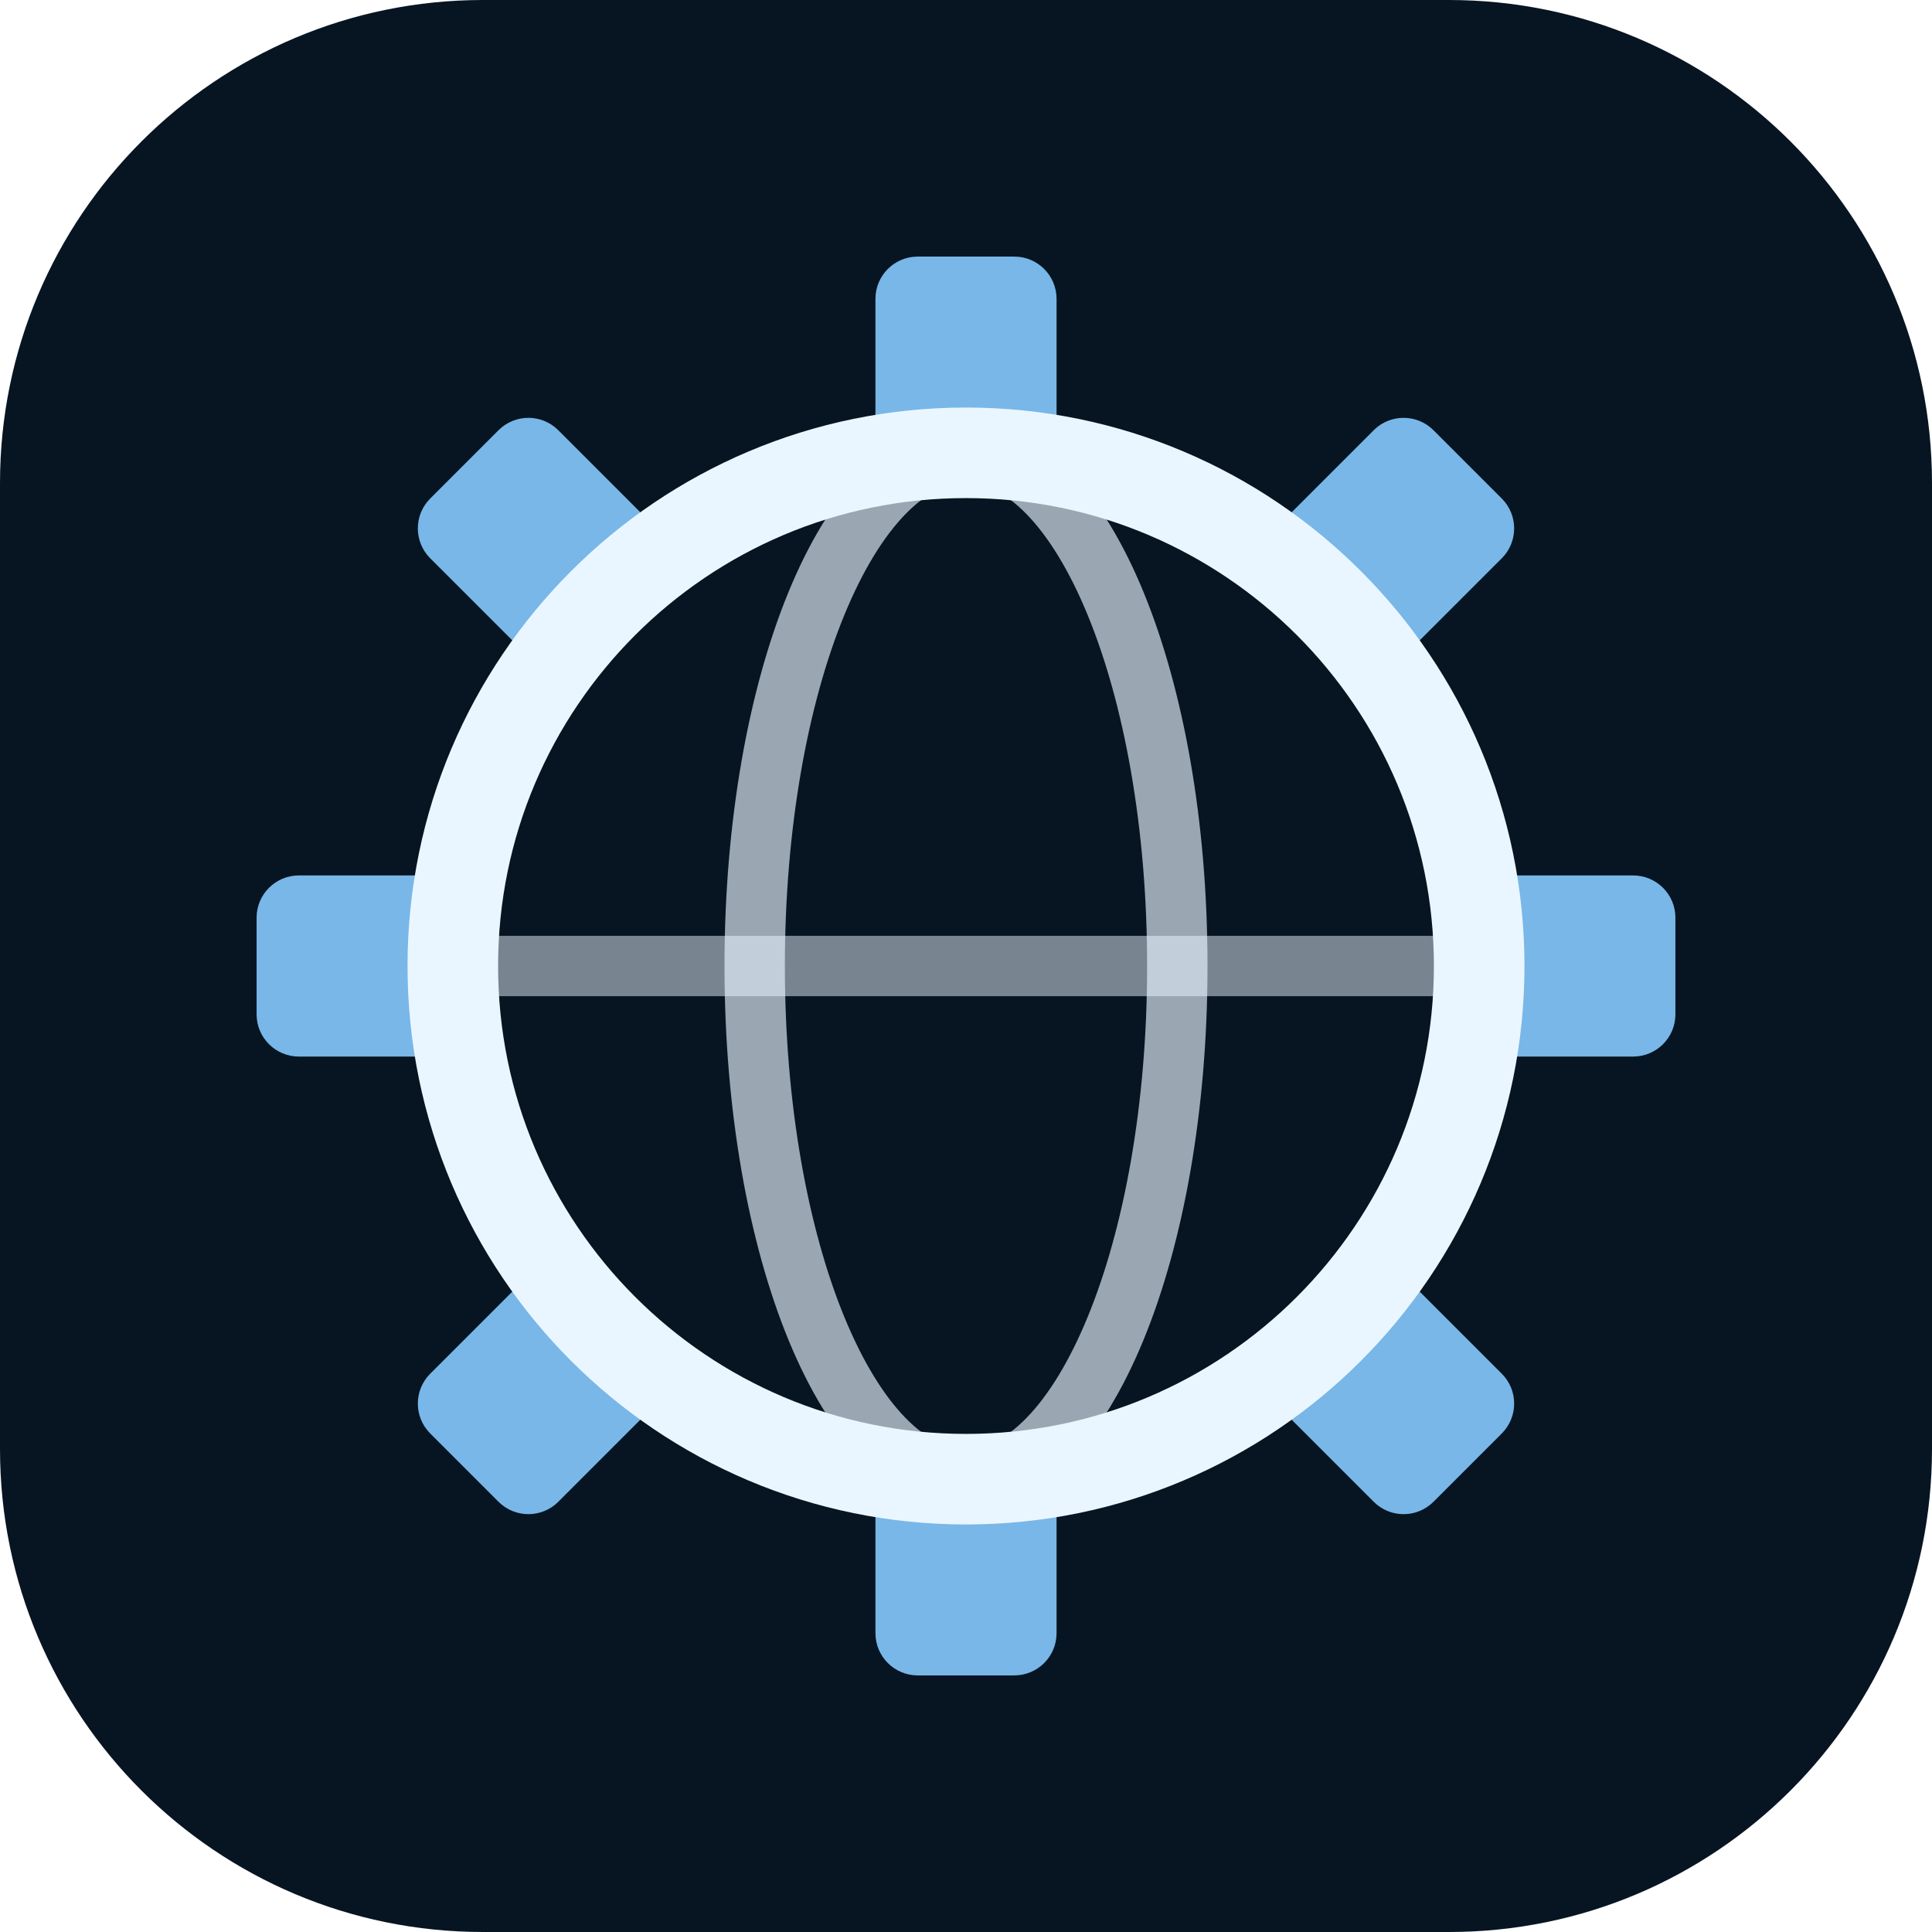
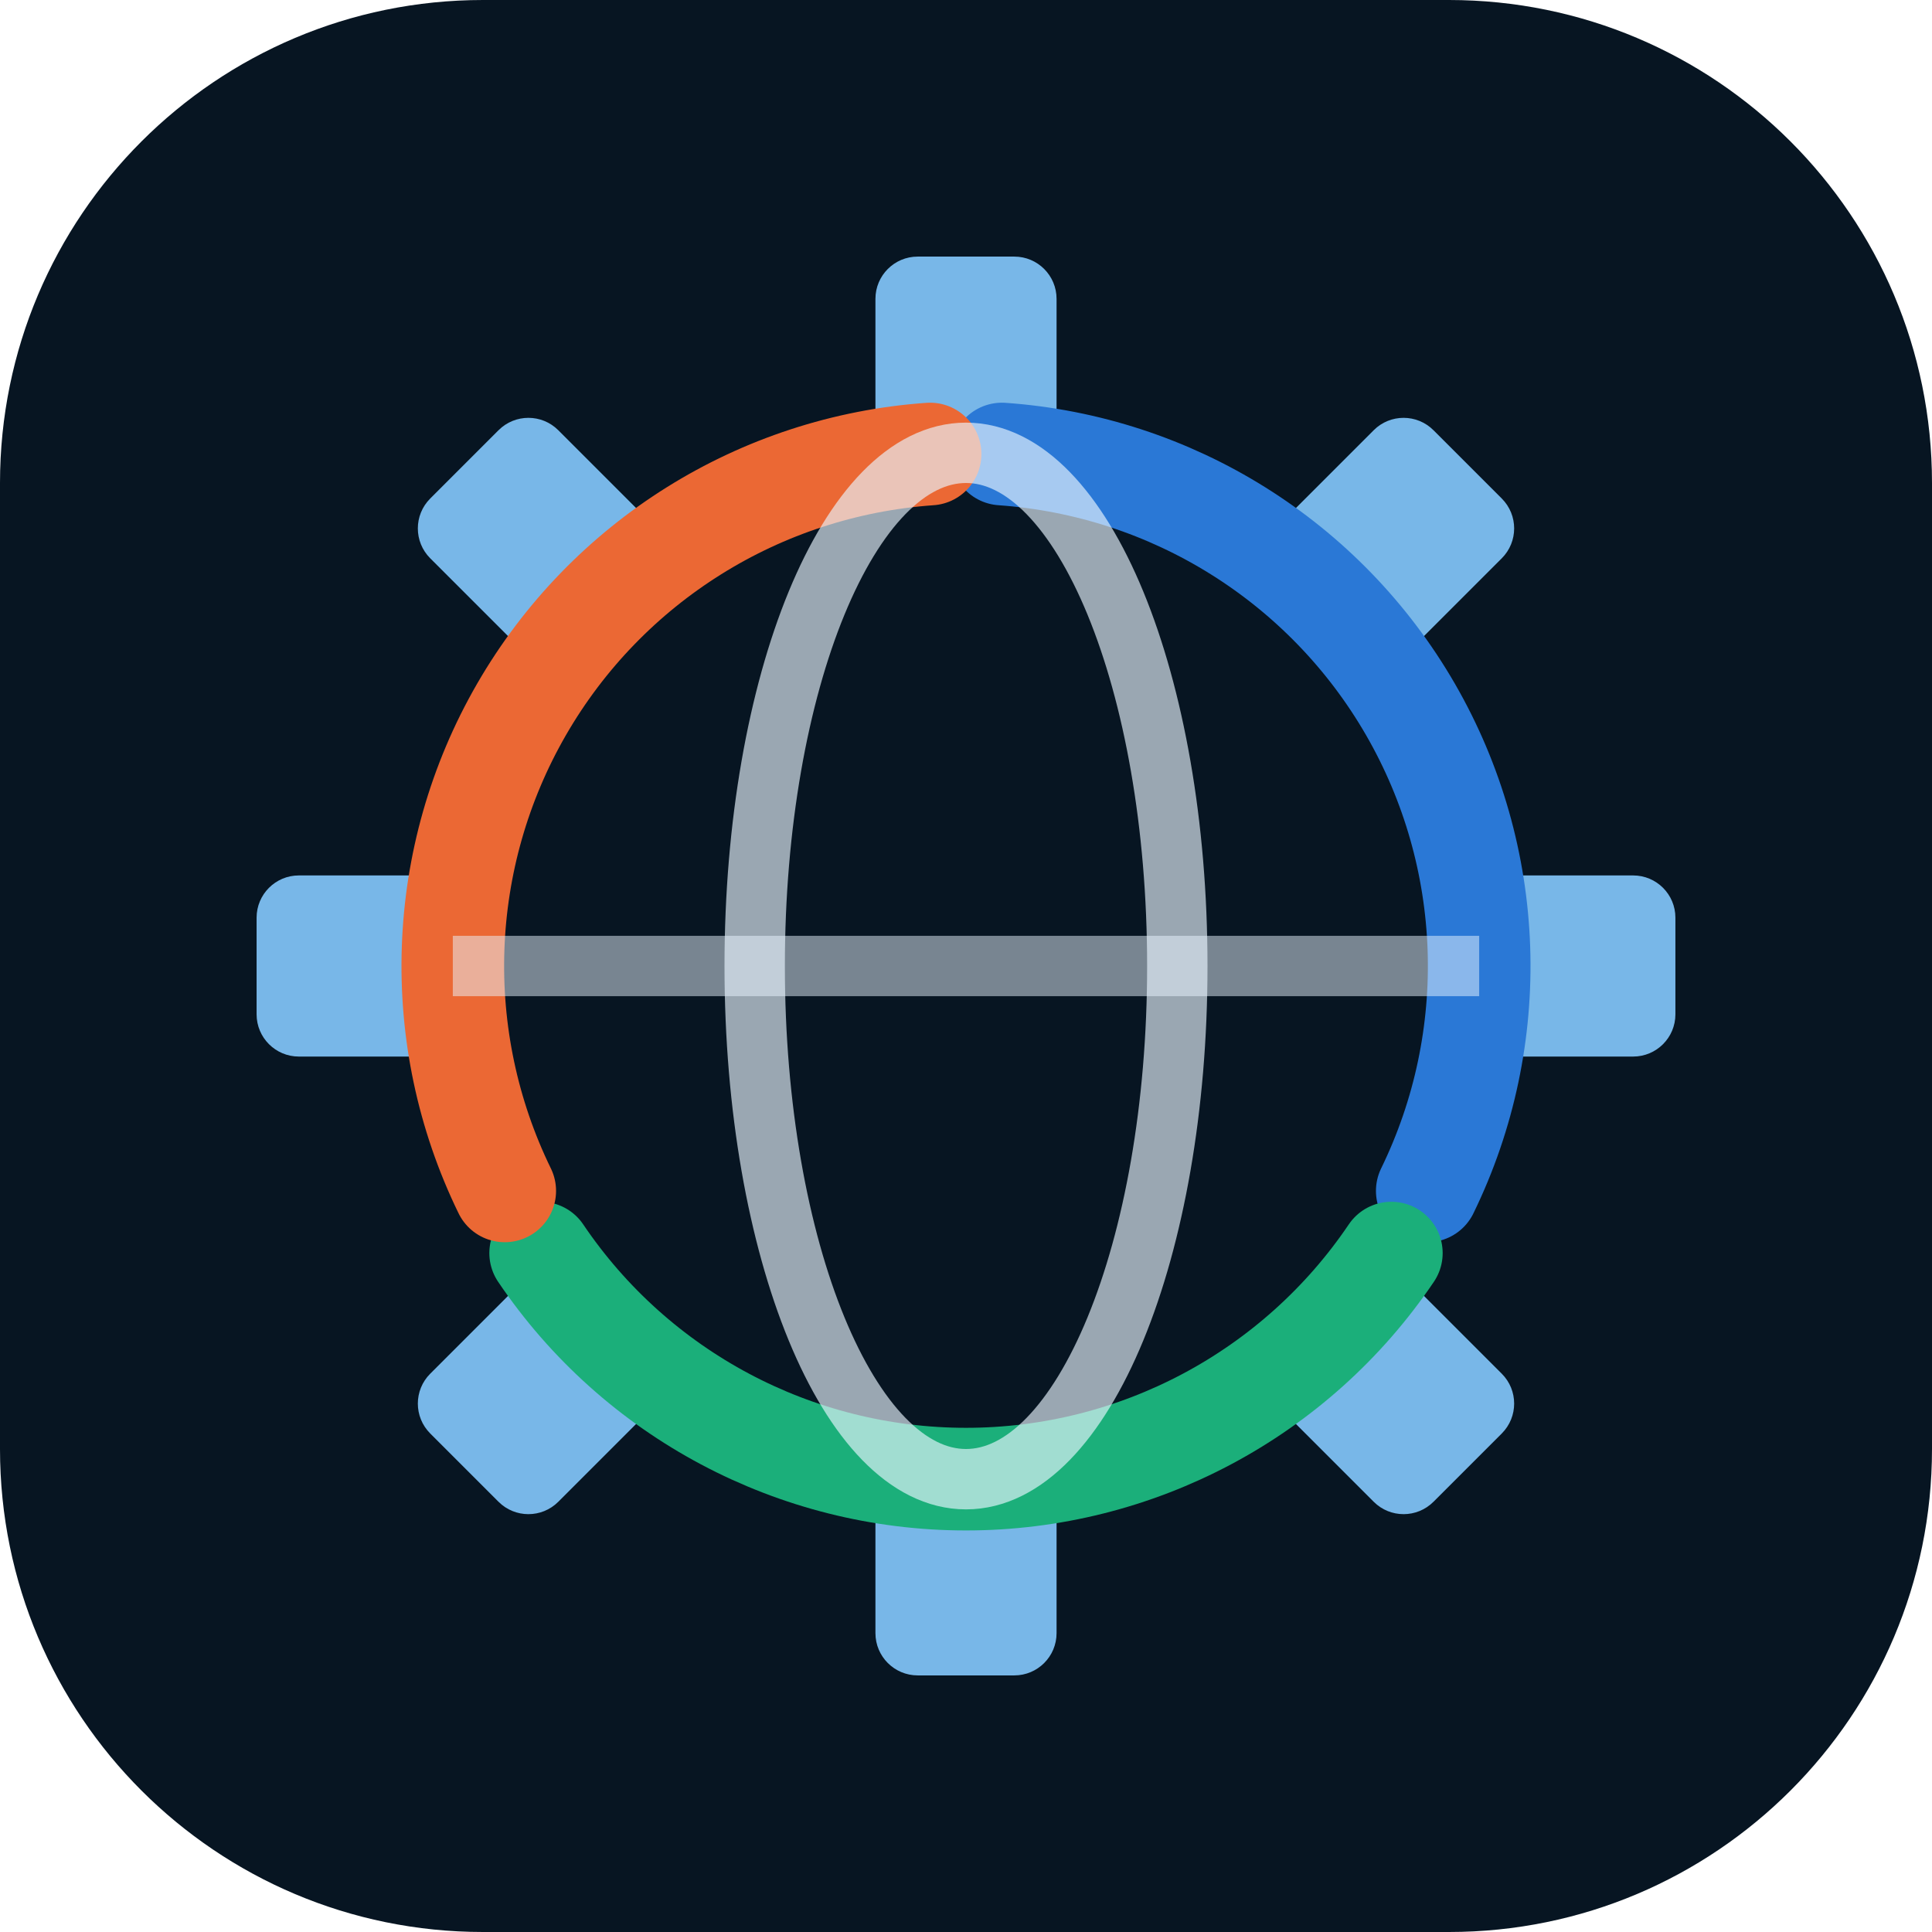
<svg xmlns="http://www.w3.org/2000/svg" width="64" height="64" viewBox="0 0 64 64" fill="none">
  <rect width="64" height="64" rx="16" fill="#071522" />
  <g fill="#78B7E8">
    <rect x="29" y="8.5" width="6" height="7" rx="1.4" transform="rotate(0 32 32)" />
    <rect x="29" y="8.5" width="6" height="7" rx="1.4" transform="rotate(45 32 32)" />
    <rect x="29" y="8.5" width="6" height="7" rx="1.4" transform="rotate(90 32 32)" />
    <rect x="29" y="8.5" width="6" height="7" rx="1.4" transform="rotate(135 32 32)" />
    <rect x="29" y="8.5" width="6" height="7" rx="1.4" transform="rotate(180 32 32)" />
    <rect x="29" y="8.5" width="6" height="7" rx="1.4" transform="rotate(225 32 32)" />
    <rect x="29" y="8.5" width="6" height="7" rx="1.4" transform="rotate(270 32 32)" />
    <rect x="29" y="8.5" width="6" height="7" rx="1.4" transform="rotate(315 32 32)" />
  </g>
-   <circle cx="32" cy="32" r="17" fill="#071522" stroke="#EAF6FF" stroke-width="3" />
+   <circle cx="32" cy="32" r="17" fill="#071522" />
+   <g stroke-width="3.4" stroke-linecap="round">
+     <path d="M33.19 15.04A17 17 0 0 1 47.28 39.45" stroke="#2A78D6" />
+     <path d="M46.09 41.51A17 17 0 0 1 17.91 41.51" stroke="#1BAF7A" />
+     <path d="M16.72 39.45A17 17 0 0 1 30.81 15.04" stroke="#EB6834" />
+   </g>
  <ellipse cx="32" cy="32" rx="7" ry="17" stroke="#EAF6FF" stroke-opacity=".65" stroke-width="2" />
  <path d="M15 32H49" stroke="#EAF6FF" stroke-opacity=".5" stroke-width="2" />
</svg>
